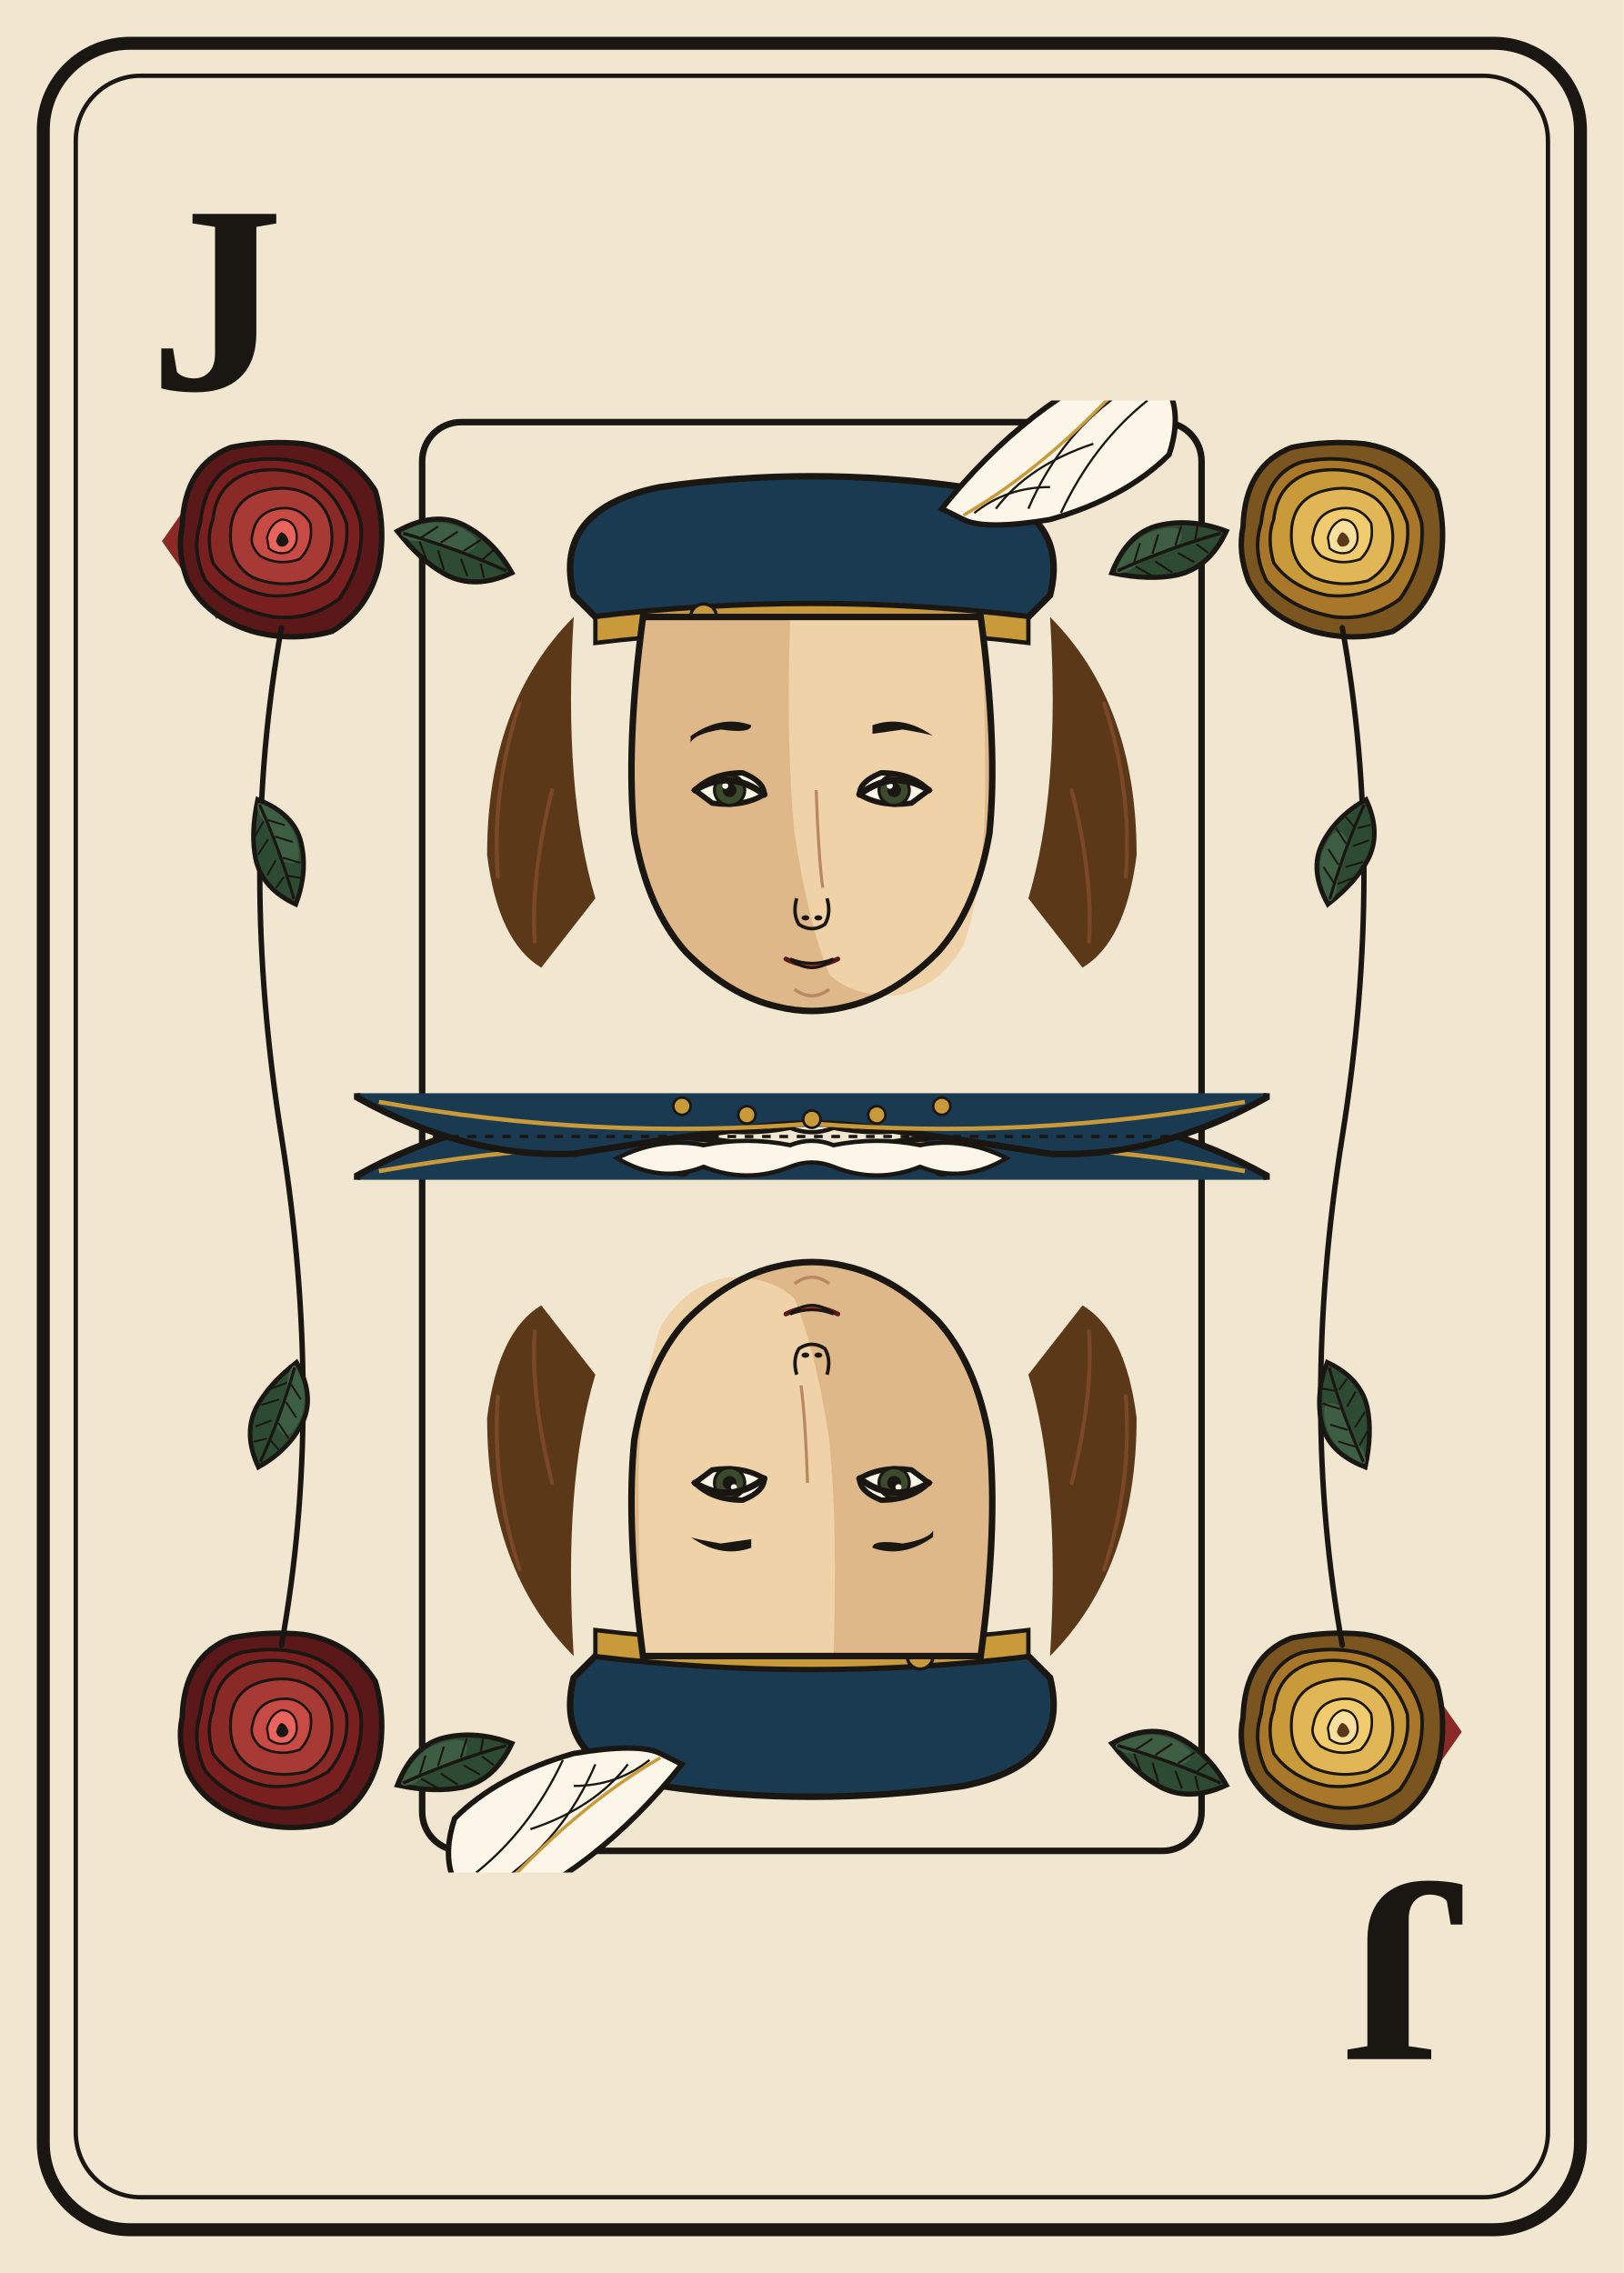
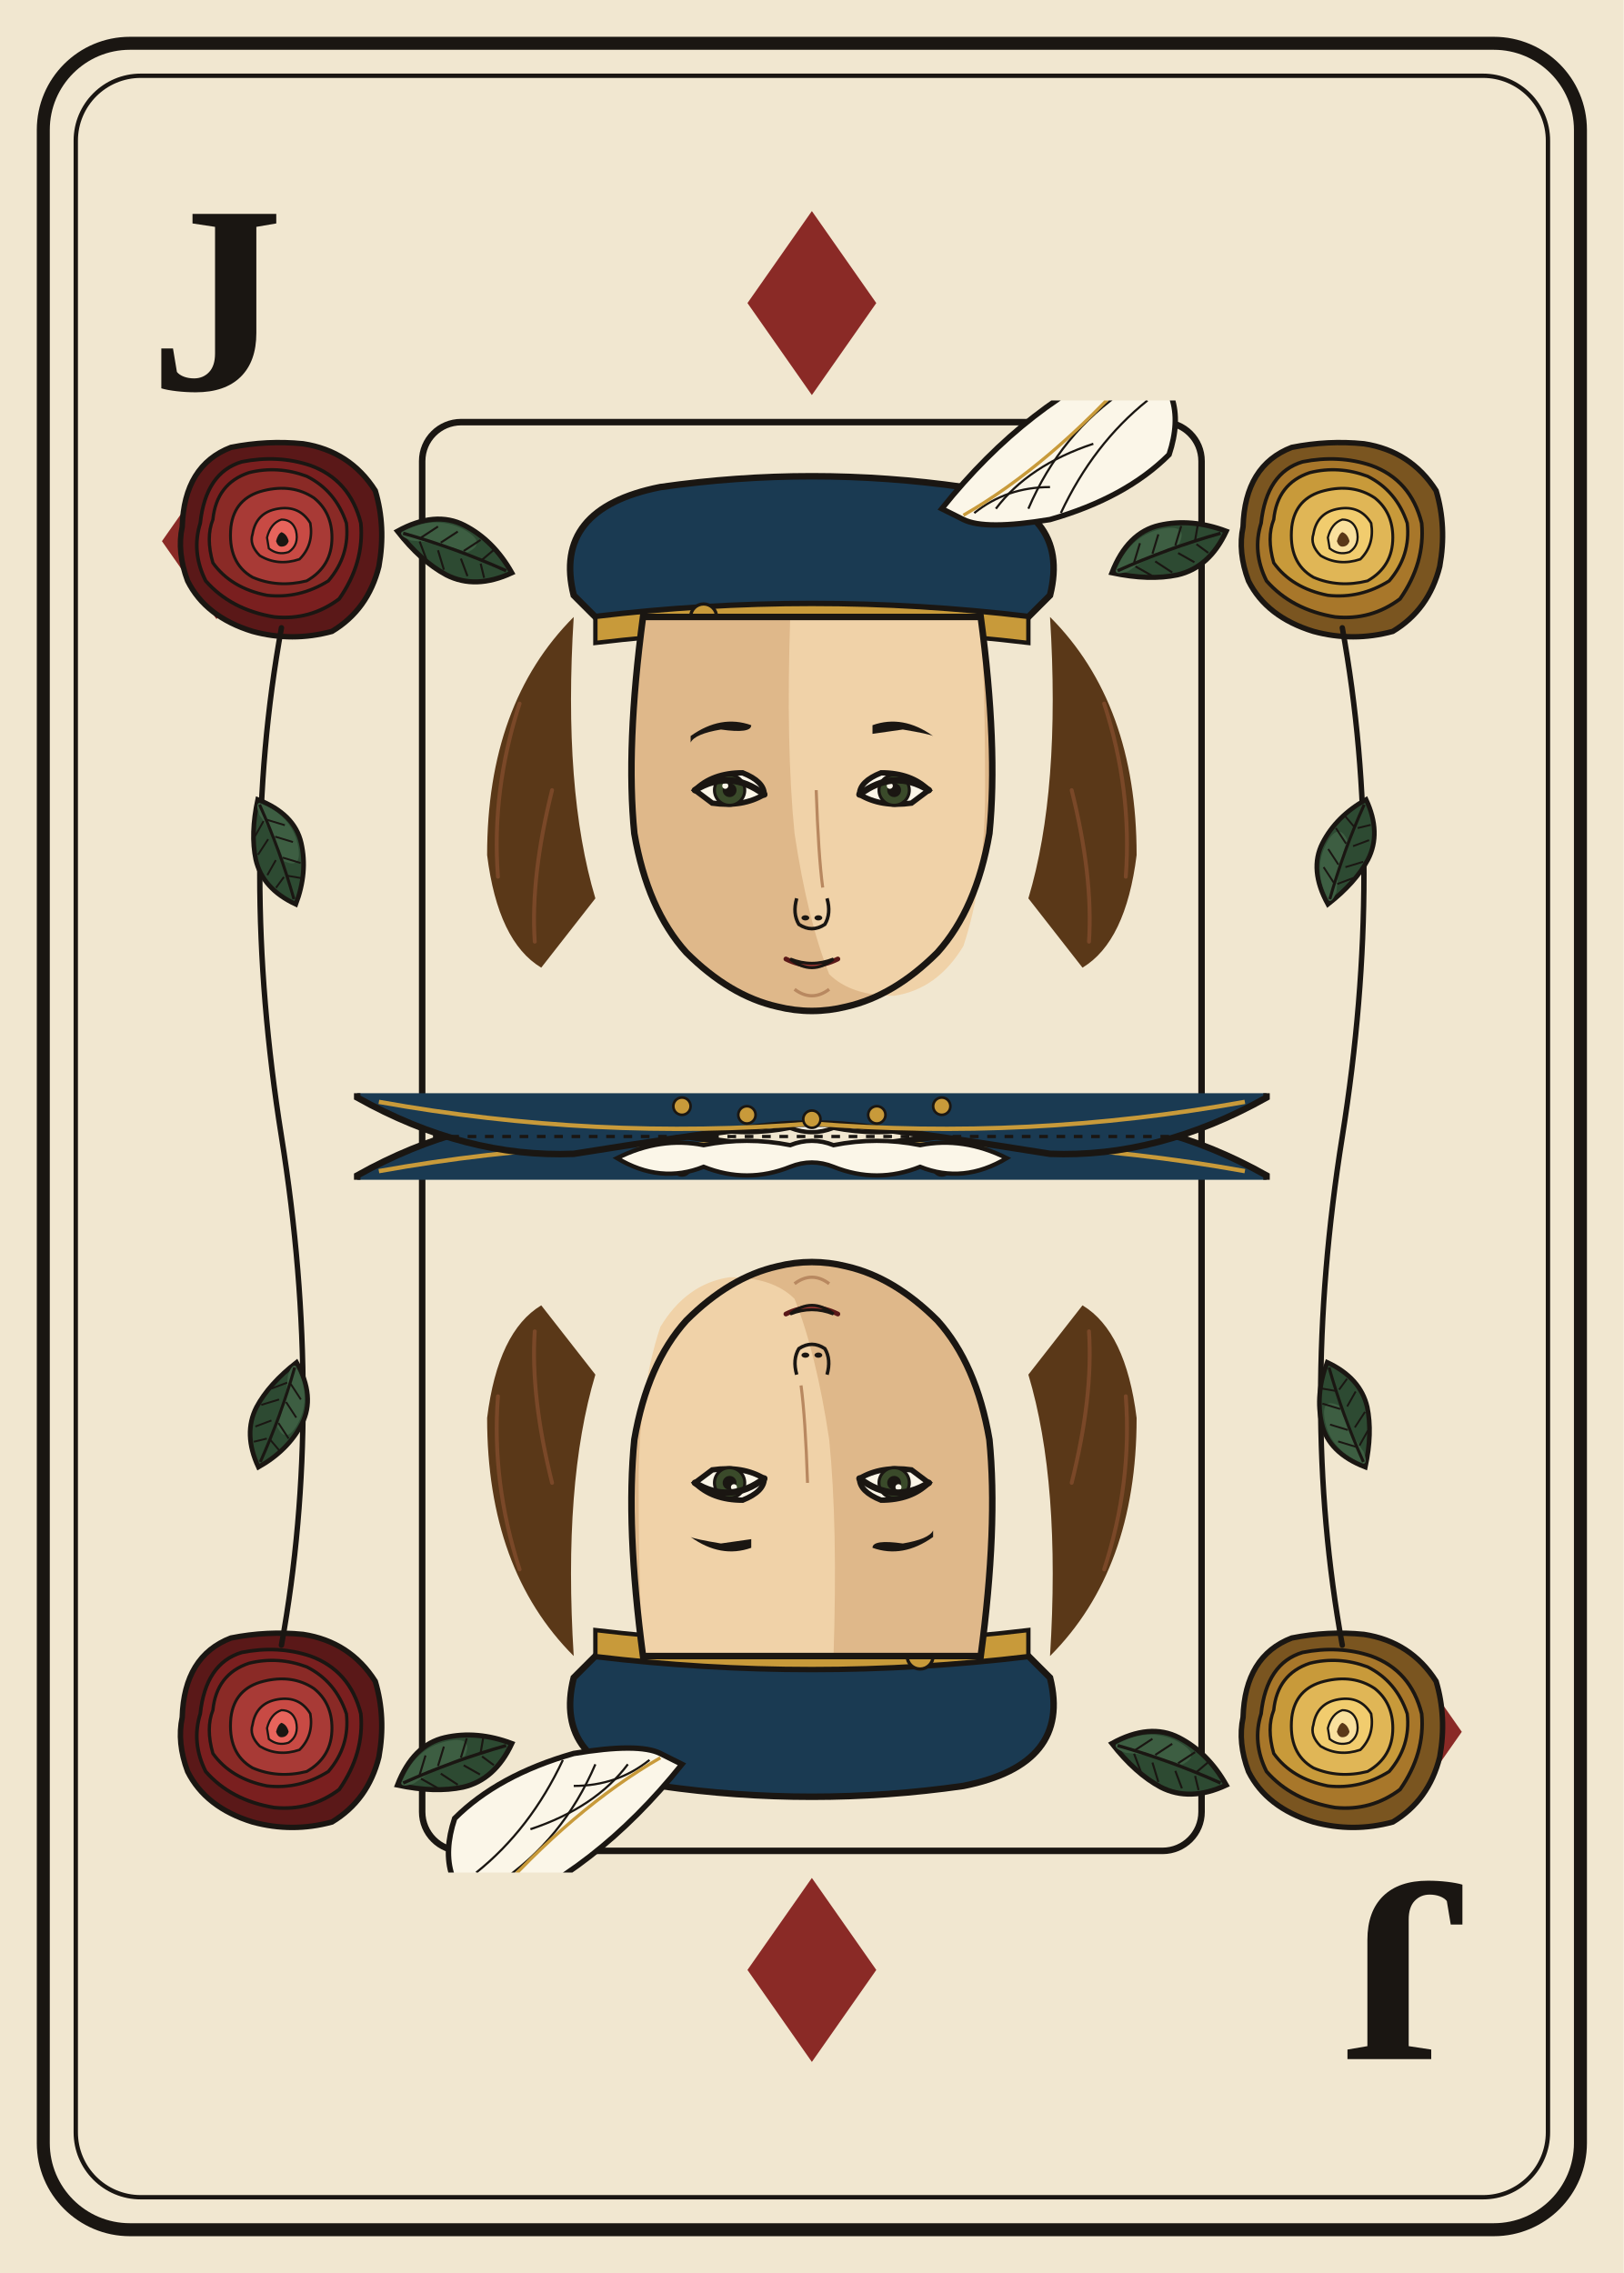
<svg xmlns="http://www.w3.org/2000/svg" viewBox="0 0 750 1050" width="750" height="1050">
  <defs>
    <symbol id="leaf-w" viewBox="-32 -16 64 32">
      <path d="M -30 0 Q -16 -16 0 -14 Q 16 -12 30 0 Q 16 14 0 12 Q -14 10 -30 0 Z" fill="#2d4a32" stroke="#1a1612" stroke-width="2.5" />
      <path d="M -28 0 Q -16 -14 0 -12 Q 14 -10 6 -2 Q -8 -2 -22 2 Q -28 2 -28 0 Z" fill="#3d5e42" />
      <path d="M -27 0 Q 0 -2 27 0" stroke="#1a1612" stroke-width="1.6" fill="none" />
      <g stroke="#1a1612" stroke-width="1" fill="none">
        <path d="M -18 -1 L -12 -9" />
        <path d="M -8 -2 L -2 -10" />
        <path d="M 4 -2 L 10 -10" />
        <path d="M 14 -1 L 18 -8" />
        <path d="M -18 1 L -12 8" />
        <path d="M -8 2 L -2 10" />
        <path d="M 4 2 L 10 9" />
        <path d="M 14 1 L 18 7" />
      </g>
    </symbol>
    <symbol id="rose-r" viewBox="-60 -60 120 120">
      <path d="M -55 -8 Q -54 -42 -28 -52 Q -8 -56 12 -54 Q 38 -50 52 -28 Q 58 -8 54 14 Q 48 38 28 50 Q 6 56 -16 50 Q -42 42 -52 22 Q -58 6 -55 -8 Z" fill="#5a1818" stroke="#1a1612" stroke-width="3" />
      <path d="M -45 -10 Q -42 -38 -22 -44 Q -2 -48 16 -42 Q 38 -34 44 -10 Q 46 12 32 32 Q 16 44 -4 42 Q -28 38 -42 22 Q -50 6 -45 -10 Z" fill="#7a1f1f" stroke="#1a1612" stroke-width="2" />
      <path d="M -38 -12 Q -36 -32 -18 -38 Q -2 -42 14 -36 Q 30 -28 36 -10 Q 38 8 26 22 Q 10 32 -8 30 Q -28 26 -38 12 Q -42 -2 -38 -12 Z" fill="#8a2a26" stroke="#1a1612" stroke-width="1.8" />
      <path d="M -28 -8 Q -26 -24 -10 -28 Q 6 -32 18 -24 Q 28 -16 28 -2 Q 28 14 14 22 Q -2 26 -16 20 Q -30 12 -28 -8 Z" fill="#a83a36" stroke="#1a1612" stroke-width="1.6" />
      <path d="M -16 -4 Q -14 -16 -2 -18 Q 10 -20 16 -10 Q 18 2 10 10 Q -2 14 -12 8 Q -18 2 -16 -4 Z" fill="#c84a44" stroke="#1a1612" stroke-width="1.4" />
      <path d="M -8 -2 Q -6 -10 0 -12 Q 6 -12 8 -6 Q 10 2 4 6 Q -2 8 -7 4 Z" fill="#e8645c" stroke="#1a1612" stroke-width="1.2" />
      <path d="M -3 0 Q -2 -4 0 -5 Q 3 -4 4 0 Q 3 3 0 3 Q -2 3 -3 0 Z" fill="#1a1612" />
    </symbol>
    <symbol id="rose-y" viewBox="-60 -60 120 120">
      <path d="M -55 -8 Q -54 -42 -28 -52 Q -8 -56 12 -54 Q 38 -50 52 -28 Q 58 -8 54 14 Q 48 38 28 50 Q 6 56 -16 50 Q -42 42 -52 22 Q -58 6 -55 -8 Z" fill="#7a5520" stroke="#1a1612" stroke-width="3" />
      <path d="M -45 -10 Q -42 -38 -22 -44 Q -2 -48 16 -42 Q 38 -34 44 -10 Q 46 12 32 32 Q 16 44 -4 42 Q -28 38 -42 22 Q -50 6 -45 -10 Z" fill="#a8772a" stroke="#1a1612" stroke-width="2" />
      <path d="M -38 -12 Q -36 -32 -18 -38 Q -2 -42 14 -36 Q 30 -28 36 -10 Q 38 8 26 22 Q 10 32 -8 30 Q -28 26 -38 12 Q -42 -2 -38 -12 Z" fill="#c89a3a" stroke="#1a1612" stroke-width="1.8" />
      <path d="M -28 -8 Q -26 -24 -10 -28 Q 6 -32 18 -24 Q 28 -16 28 -2 Q 28 14 14 22 Q -2 26 -16 20 Q -30 12 -28 -8 Z" fill="#e0b656" stroke="#1a1612" stroke-width="1.6" />
      <path d="M -16 -4 Q -14 -16 -2 -18 Q 10 -20 16 -10 Q 18 2 10 10 Q -2 14 -12 8 Q -18 2 -16 -4 Z" fill="#f1cc6e" stroke="#1a1612" stroke-width="1.4" />
      <path d="M -8 -2 Q -6 -10 0 -12 Q 6 -12 8 -6 Q 10 2 4 6 Q -2 8 -7 4 Z" fill="#f9e09e" stroke="#1a1612" stroke-width="1.2" />
      <path d="M -3 0 Q -2 -4 0 -5 Q 3 -4 4 0 Q 3 3 0 3 Q -2 3 -3 0 Z" fill="#5a3818" />
    </symbol>
    <symbol id="jack-half" viewBox="-220 -340 440 360">
      <g>
        <path d="M -110 -250              Q -120 -290 -70 -300              Q 0 -310 70 -300              Q 120 -290 110 -250              L 100 -240 Q 0 -252 -100 -240 Z" fill="#1a3a52" stroke="#1a1612" stroke-width="3" />
        <path d="M -100 -240 Q 0 -252 100 -240 L 100 -228 Q 0 -240 -100 -228 Z" fill="#c89a3a" stroke="#1a1612" stroke-width="2" />
        <g transform="translate(-50 -240)">
          <circle r="6" fill="#c89a3a" stroke="#1a1612" stroke-width="1.5" />
          <circle r="3" fill="#c89a3a" />
        </g>
        <path d="M 60 -290 Q 100 -340 150 -360 Q 175 -345 165 -315 Q 145 -295 110 -285 Q 80 -280 70 -285 Z" fill="#fbf6e8" stroke="#1a1612" stroke-width="2.5" />
        <g stroke="#1a1612" stroke-width="1" fill="none">
          <path d="M 75 -288 Q 90 -300 110 -300" />
          <path d="M 85 -290 Q 100 -310 130 -320" />
          <path d="M 100 -290 Q 115 -325 145 -345" />
          <path d="M 115 -288 Q 130 -320 155 -340" />
        </g>
        <path d="M 70 -287 Q 110 -310 150 -355" stroke="#c89a3a" stroke-width="1.5" fill="none" />
      </g>
      <path d="M -110 -240 Q -150 -200 -150 -130 Q -145 -90 -125 -78 L -100 -110 Q -115 -160 -110 -240 Z" fill="#5a3818" />
      <path d="M 110 -240 Q 150 -200 150 -130 Q 145 -90 125 -78 L 100 -110 Q 115 -160 110 -240 Z" fill="#5a3818" />
      <g stroke="#7a4828" stroke-width="1.8" fill="none" stroke-linecap="round">
        <path d="M -135 -200 Q -148 -160 -145 -120" />
        <path d="M -120 -160 Q -130 -120 -128 -90" />
        <path d="M 135 -200 Q 148 -160 145 -120" />
        <path d="M 120 -160 Q 130 -120 128 -90" />
      </g>
      <path d="M -78 -240 Q -86 -180 -82 -140 Q -76 -105 -58 -85 Q -38 -65 -16 -60 Q 0 -56 16 -60 Q 38 -65 58 -85 Q 76 -105 82 -140 Q 86 -180 78 -240 Z" fill="#dfb88a" />
      <path d="M -10 -240 Q -12 -180 -8 -140 Q -2 -100 8 -75 Q 18 -65 38 -65 Q 58 -68 70 -88 Q 80 -118 80 -160 Q 80 -210 78 -240 Z" fill="#f0d2a8" />
      <path d="M -78 -240 Q -86 -180 -82 -140 Q -76 -105 -58 -85 Q -38 -65 -16 -60 Q 0 -56 16 -60 Q 38 -65 58 -85 Q 76 -105 82 -140 Q 86 -180 78 -240 Z" fill="none" stroke="#1a1612" stroke-width="3" />
      <path d="M -56 -185 Q -42 -195 -28 -190 Q -28 -186 -42 -188 Q -54 -186 -56 -182 Z" fill="#1a1612" />
      <path d="M 28 -190 Q 42 -195 56 -185 Q 54 -186 42 -188 Q 28 -186 28 -186 Z" fill="#1a1612" />
      <g>
        <path d="M -54 -160 Q -46 -168 -32 -168 Q -22 -164 -22 -158 Q -32 -152 -46 -154 Z" fill="#fbf6e8" stroke="#1a1612" stroke-width="2.5" />
        <ellipse cx="-38" cy="-160" rx="7" ry="7" fill="#3a4a2a" stroke="#1a1612" stroke-width="1.4" />
        <circle cx="-38" cy="-160" r="3.2" fill="#1a1612" />
        <circle cx="-40" cy="-162" r="1.4" fill="#fbf6e8" />
        <path d="M -54 -160 Q -38 -170 -22 -158" stroke="#1a1612" stroke-width="3" fill="none" stroke-linecap="round" />
      </g>
      <g>
        <path d="M 54 -160 Q 46 -168 32 -168 Q 22 -164 22 -158 Q 32 -152 46 -154 Z" fill="#fbf6e8" stroke="#1a1612" stroke-width="2.5" />
        <ellipse cx="38" cy="-160" rx="7" ry="7" fill="#3a4a2a" stroke="#1a1612" stroke-width="1.4" />
        <circle cx="38" cy="-160" r="3.2" fill="#1a1612" />
        <circle cx="36" cy="-162" r="1.4" fill="#fbf6e8" />
        <path d="M 54 -160 Q 38 -170 22 -158" stroke="#1a1612" stroke-width="3" fill="none" stroke-linecap="round" />
      </g>
      <path d="M 2 -160 Q 3 -130 5 -115" stroke="#b88860" stroke-width="1.4" fill="none" />
      <path d="M -7 -110 Q -9 -103 -6 -98 Q 0 -94 6 -98 Q 9 -103 7 -110" fill="none" stroke="#1a1612" stroke-width="1.6" />
      <ellipse cx="-3" cy="-101" rx="1.8" ry="1.2" fill="#1a1612" />
      <ellipse cx="3" cy="-101" rx="1.8" ry="1.2" fill="#1a1612" />
      <path d="M -12 -82 Q 0 -76 12 -82" stroke="#5a1818" stroke-width="2.2" fill="none" stroke-linecap="round" />
      <path d="M -10 -82 Q 0 -78 10 -82 Q 0 -74 -10 -82 Z" fill="#a83a36" stroke="#1a1612" stroke-width="1.4" />
      <path d="M -8 -68 Q 0 -62 8 -68" stroke="#b88860" stroke-width="1.5" fill="none" />
      <path d="M -210 18 Q -160 -10 -110 -8 Q -60 0 -28 4 Q 0 8 28 4 Q 60 0 110 -8 Q 160 -10 210 18 L 210 22 L -210 22 Z" fill="#1a3a52" stroke="#1a1612" stroke-width="3" />
      <g fill="#fbf6e8" stroke="#1a1612" stroke-width="2">
        <path d="M -90 -10 Q -70 -22 -50 -14 Q -30 -22 -10 -14 Q 0 -10 10 -14 Q 30 -22 50 -14 Q 70 -22 90 -10 Q 70 0 50 -4 Q 30 0 10 -4 Q 0 0 -10 -4 Q -30 0 -50 -4 Q -70 0 -90 -10 Z" />
      </g>
      <path d="M -200 16 Q -100 -2 0 6 Q 100 -2 200 16" fill="none" stroke="#c89a3a" stroke-width="2" />
      <g fill="#c89a3a" stroke="#1a1612" stroke-width="1.2">
        <circle cx="-60" cy="14" r="4" />
        <circle cx="-30" cy="10" r="4" />
        <circle cx="0" cy="8" r="4" />
        <circle cx="30" cy="10" r="4" />
        <circle cx="60" cy="14" r="4" />
      </g>
    </symbol>
  </defs>
  <rect width="750" height="1050" fill="#f1e7d0" />
  <rect x="20" y="20" width="710" height="1010" rx="40" ry="40" fill="none" stroke="#1a1612" stroke-width="6" />
  <rect x="35" y="35" width="680" height="980" rx="30" ry="30" fill="none" stroke="#1a1612" stroke-width="2" />
  <g font-family="Georgia, 'Times New Roman', serif" font-weight="700" fill="#1a1612">
    <text x="100" y="180" font-size="124" text-anchor="middle">J</text>
    <g transform="translate(100 250) scale(0.72)">
      <path d="M 0 -50 L 35 0 L 0 50 L -35 0 Z" fill="#8a2a26" />
    </g>
  </g>
  <g transform="rotate(180 375 525)">
    <g font-family="Georgia, 'Times New Roman', serif" font-weight="700" fill="#1a1612">
      <text x="100" y="180" font-size="124" text-anchor="middle">J</text>
      <g transform="translate(100 250) scale(0.72)">
        <path d="M 0 -50 L 35 0 L 0 50 L -35 0 Z" fill="#8a2a26" />
      </g>
    </g>
  </g>
  <rect x="195" y="195" width="360" height="660" rx="18" ry="18" fill="#f1e7d0" stroke="#1a1612" stroke-width="3" />
  <g>
    <use href="#rose-r" x="80" y="200" width="100" height="100" />
    <use href="#rose-y" x="570" y="200" width="100" height="100" />
    <use href="#rose-r" x="80" y="750" width="100" height="100" />
    <use href="#rose-y" x="570" y="750" width="100" height="100" />
    <use href="#leaf-w" x="180" y="240" width="60" height="30" transform="rotate(20 210 255)" />
    <use href="#leaf-w" x="510" y="240" width="60" height="30" transform="rotate(-20 540 255)" />
    <use href="#leaf-w" x="180" y="800" width="60" height="30" transform="rotate(-20 210 815)" />
    <use href="#leaf-w" x="510" y="800" width="60" height="30" transform="rotate(20 540 815)" />
    <g stroke="#1a1612" stroke-width="2.5" fill="none" stroke-linecap="round">
      <path d="M 130 290 Q 110 400 130 525 Q 150 650 130 760" />
      <path d="M 620 290 Q 640 400 620 525 Q 600 650 620 760" />
    </g>
    <use href="#leaf-w" x="100" y="380" width="55" height="28" transform="rotate(70 128 394)" />
    <use href="#leaf-w" x="100" y="640" width="55" height="28" transform="rotate(110 128 654)" />
    <use href="#leaf-w" x="595" y="380" width="55" height="28" transform="rotate(-70 622 394)" />
    <use href="#leaf-w" x="595" y="640" width="55" height="28" transform="rotate(-110 622 654)" />
  </g>
  <g transform="translate(375 525)">
    <use href="#jack-half" x="-220" y="-340" width="440" height="360" />
  </g>
  <g transform="translate(375 525) rotate(180)">
    <use href="#jack-half" x="-220" y="-340" width="440" height="360" />
  </g>
  <line x1="200" y1="525" x2="550" y2="525" stroke="#1a1612" stroke-width="1.5" stroke-dasharray="4 4" />
+   <g>
+     <g transform="translate(375 140) scale(0.85)">
+       <path d="M 0 -50 L 35 0 L 0 50 L -35 0 Z" fill="#8a2a26" />
+     </g>
+     <g transform="translate(375 910) rotate(180) scale(0.85)">
+       <path d="M 0 -50 L 35 0 L 0 50 L -35 0 Z" fill="#8a2a26" />
+     </g>
+   </g>
</svg>
